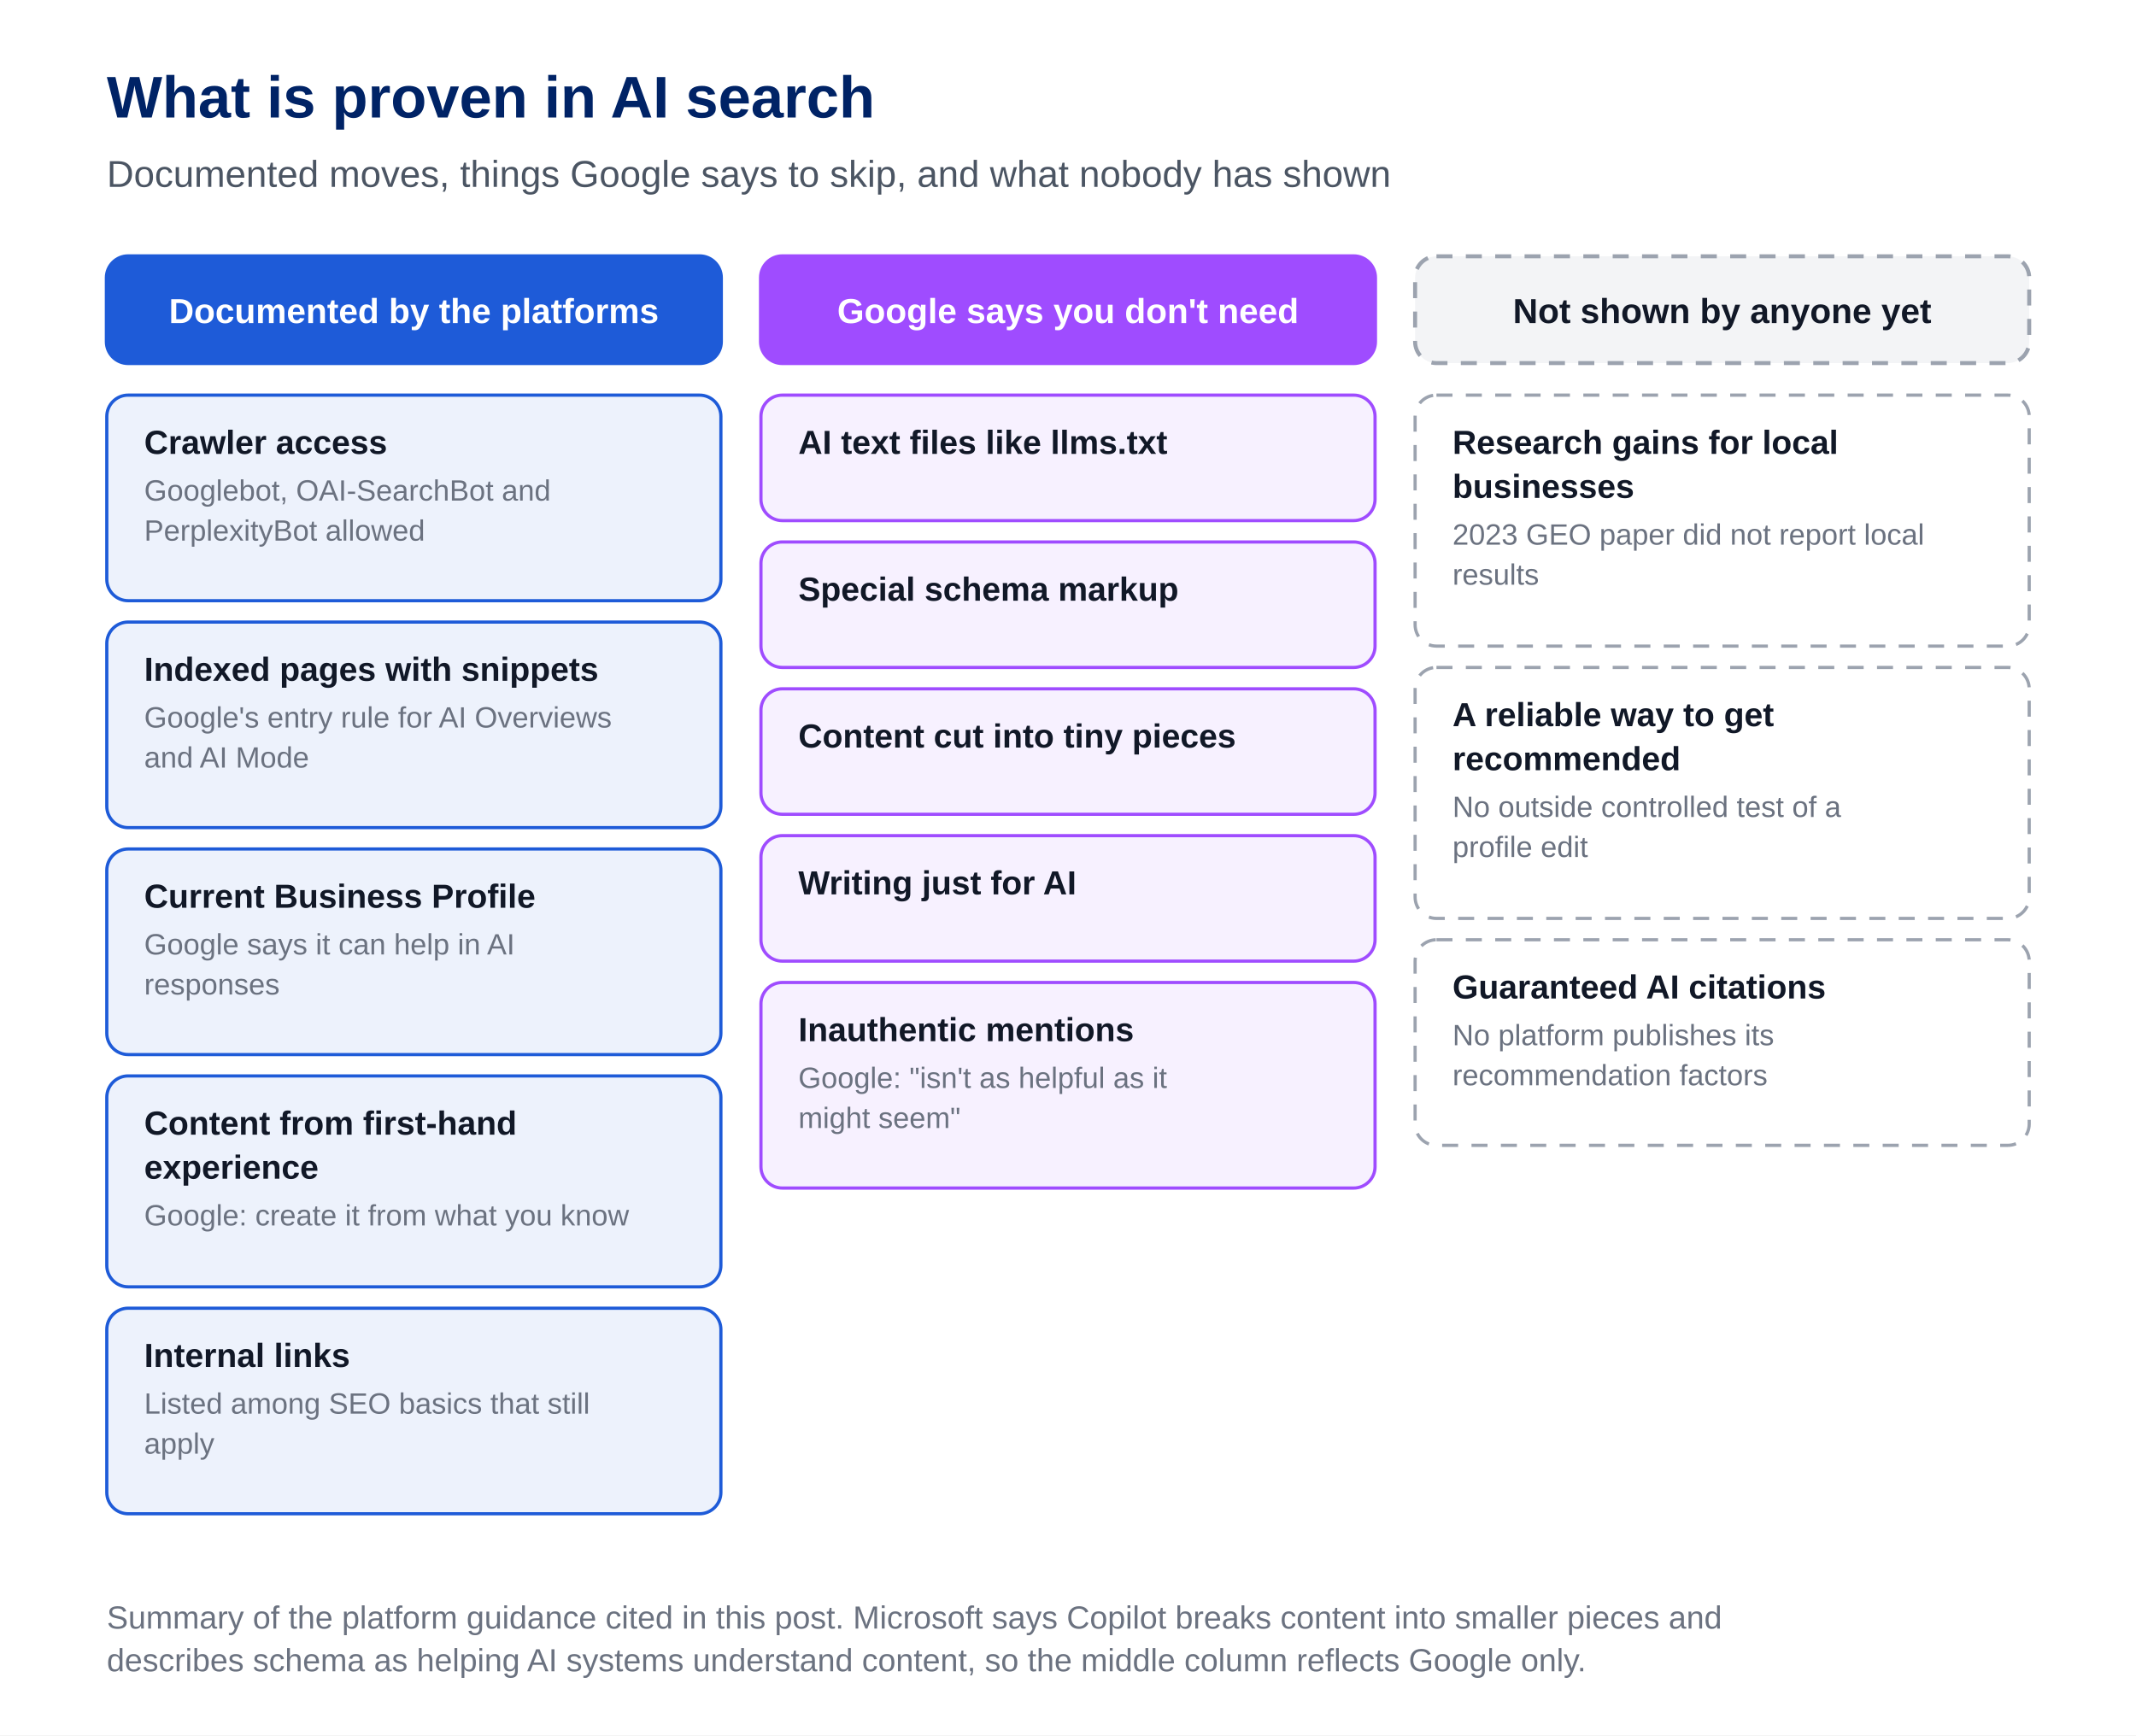
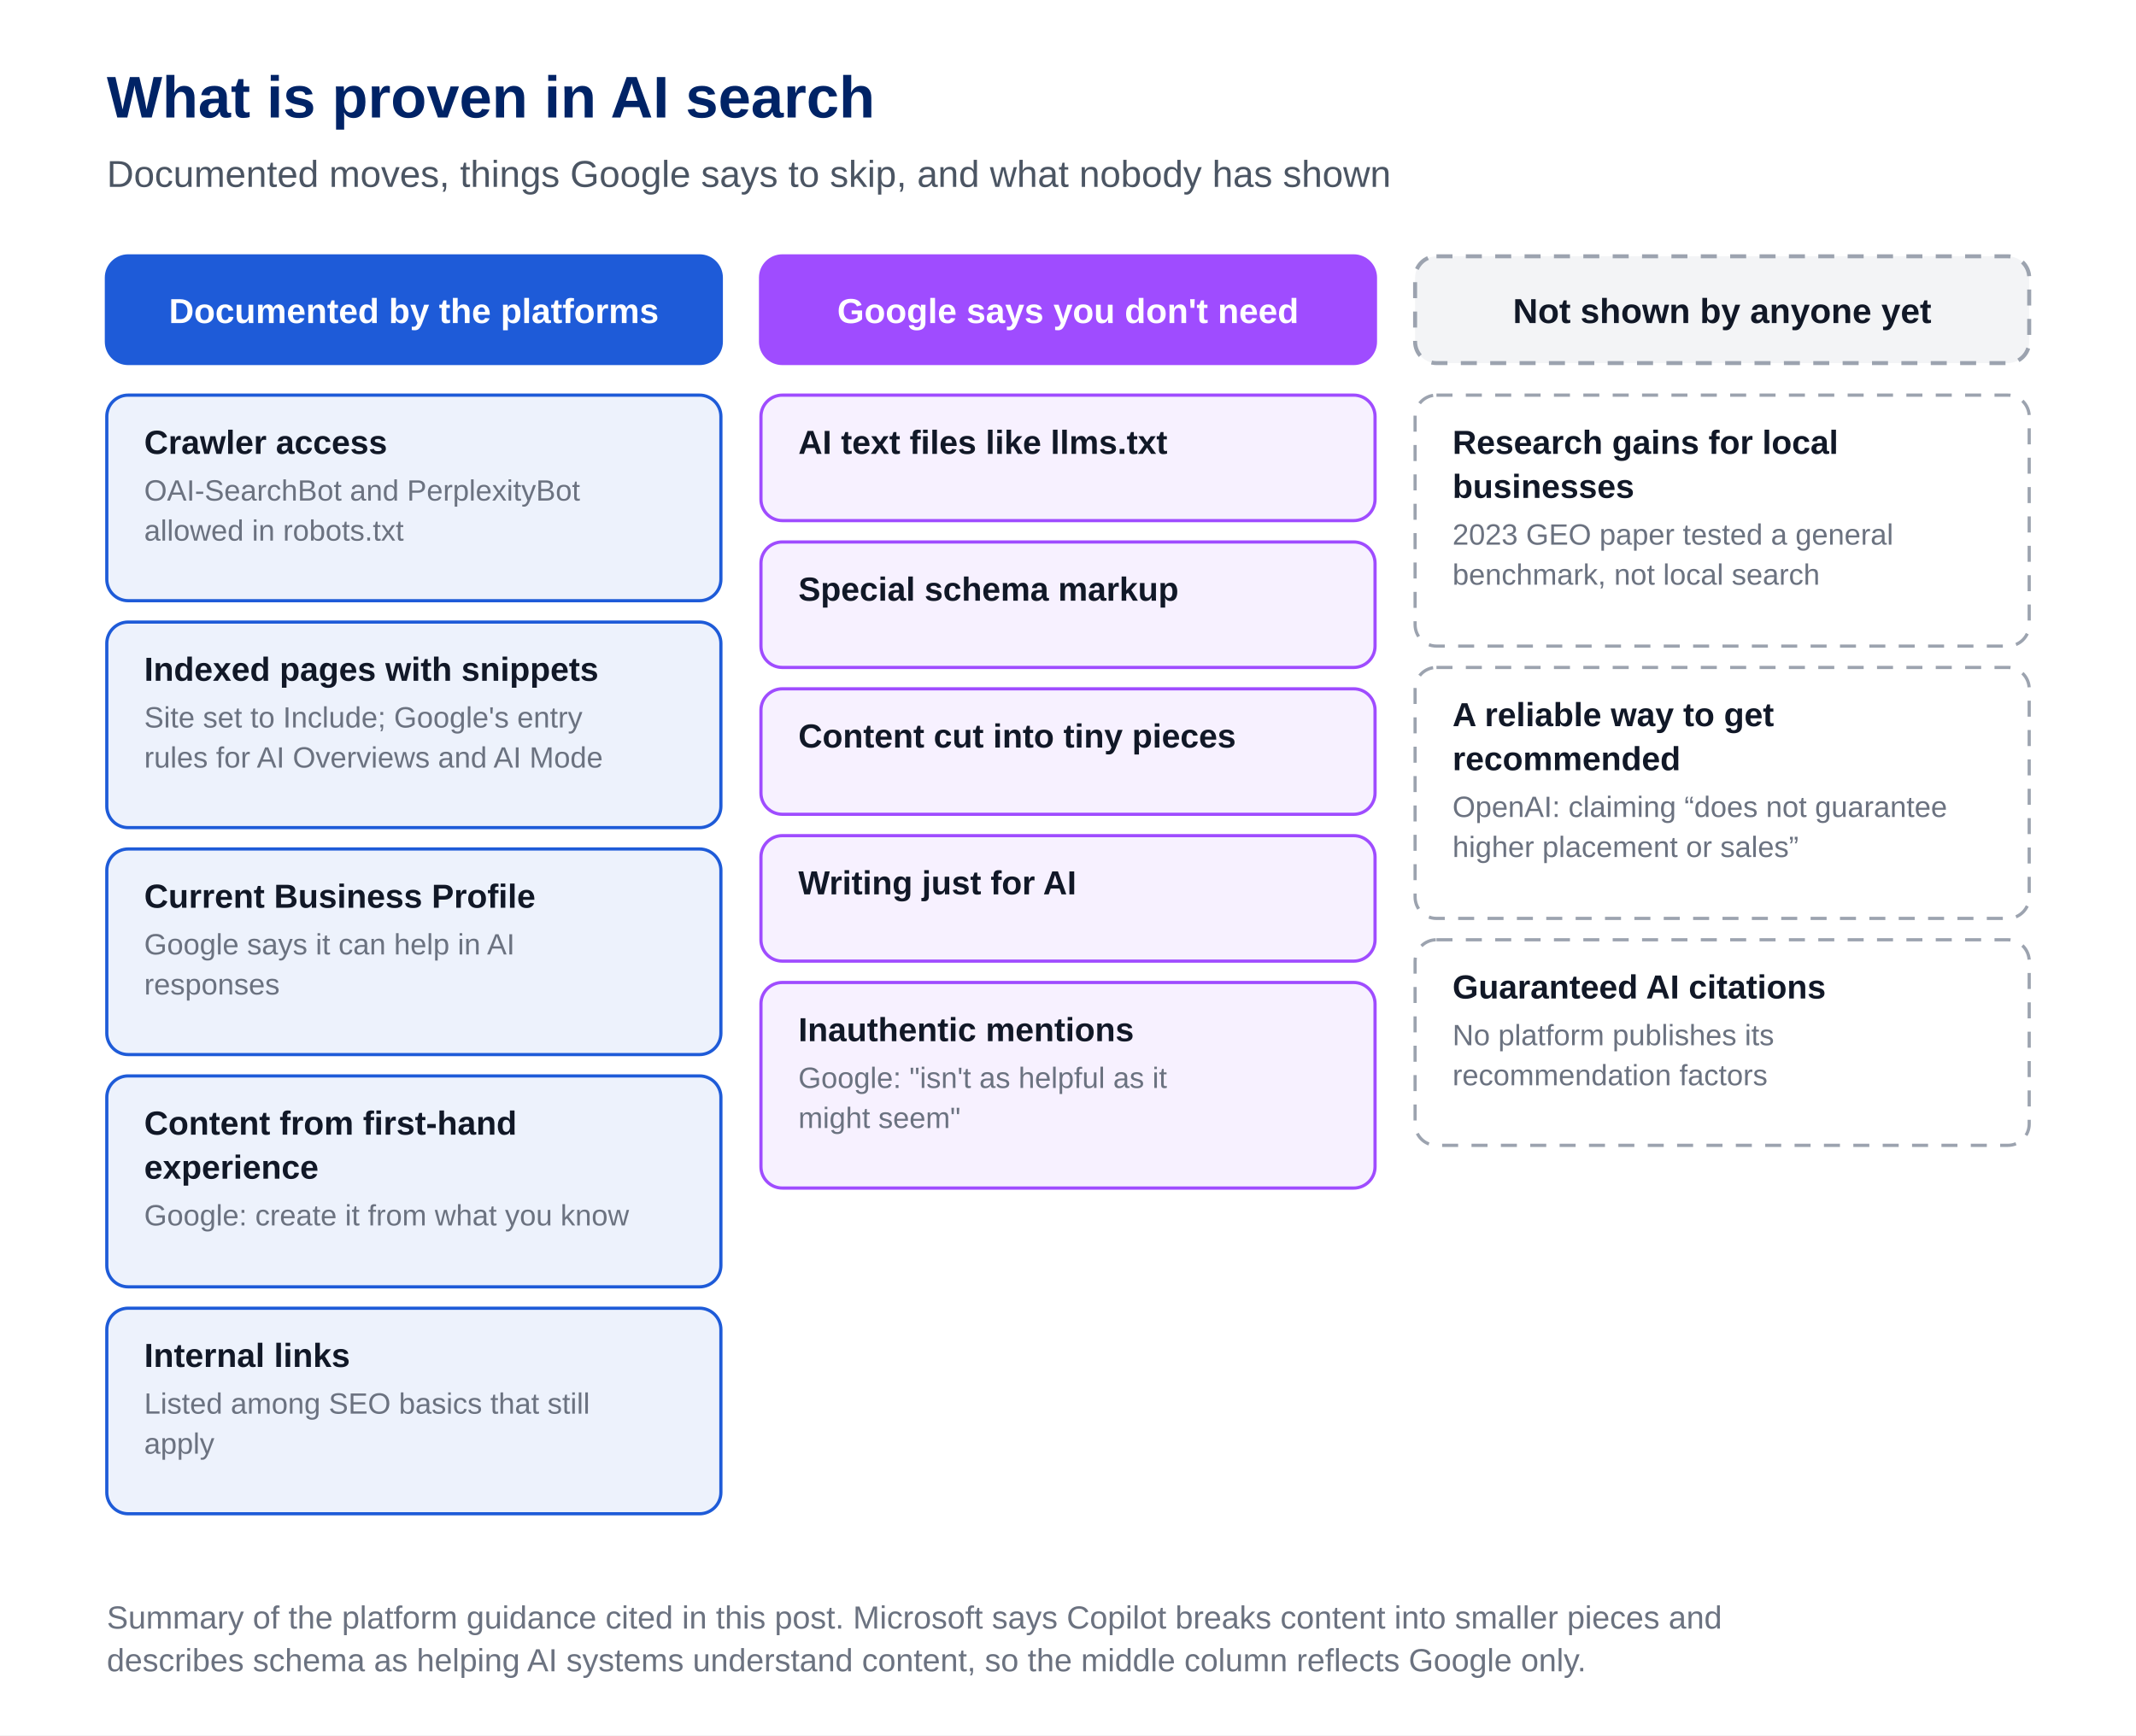
<svg xmlns="http://www.w3.org/2000/svg" viewBox="0 0 800 650" role="img" aria-labelledby="t d" font-family="Poppins, 'Segoe UI', Arial, sans-serif">
  <rect width="800" height="650" fill="#ffffff" />
  <text x="40" y="44" font-size="22" fill="#002366" font-weight="700">What is proven in AI search</text>
  <text x="40" y="70" font-size="14" fill="#4b5563">Documented moves, things Google says to skip, and what nobody has shown</text>
  <rect x="40" y="96" width="230" height="40" rx="8" fill="#1E5BD8" fill-opacity="1" stroke="#1E5BD8" stroke-width="1.5" />
  <text x="155.0" y="121" font-size="13" fill="#ffffff" font-weight="700" text-anchor="middle">Documented by the platforms</text>
  <rect x="40" y="148" width="230" height="77" rx="8" fill="#1E5BD8" fill-opacity="0.08" stroke="#1E5BD8" stroke-width="1.2" />
  <text x="54" y="170.0" font-size="12.5" fill="#111827" font-weight="600">Crawler access</text>
-   <text x="54" y="187.5" font-size="11" fill="#6b7280">Googlebot, OAI-SearchBot and</text>
-   <text x="54" y="202.5" font-size="11" fill="#6b7280">PerplexityBot allowed</text>
+   <text x="54" y="187.5" font-size="11" fill="#6b7280">OAI-SearchBot and PerplexityBot</text>
+   <text x="54" y="202.5" font-size="11" fill="#6b7280">allowed in robots.txt</text>
  <rect x="40" y="233" width="230" height="77" rx="8" fill="#1E5BD8" fill-opacity="0.08" stroke="#1E5BD8" stroke-width="1.2" />
  <text x="54" y="255.0" font-size="12.5" fill="#111827" font-weight="600">Indexed pages with snippets</text>
-   <text x="54" y="272.5" font-size="11" fill="#6b7280">Google's entry rule for AI Overviews</text>
-   <text x="54" y="287.5" font-size="11" fill="#6b7280">and AI Mode</text>
+   <text x="54" y="272.5" font-size="11" fill="#6b7280">Site set to Include; Google's entry</text>
+   <text x="54" y="287.5" font-size="11" fill="#6b7280">rules for AI Overviews and AI Mode</text>
  <rect x="40" y="318" width="230" height="77" rx="8" fill="#1E5BD8" fill-opacity="0.08" stroke="#1E5BD8" stroke-width="1.2" />
  <text x="54" y="340.0" font-size="12.5" fill="#111827" font-weight="600">Current Business Profile</text>
  <text x="54" y="357.5" font-size="11" fill="#6b7280">Google says it can help in AI</text>
  <text x="54" y="372.5" font-size="11" fill="#6b7280">responses</text>
  <rect x="40" y="403" width="230" height="79" rx="8" fill="#1E5BD8" fill-opacity="0.08" stroke="#1E5BD8" stroke-width="1.2" />
  <text x="54" y="425.0" font-size="12.5" fill="#111827" font-weight="600">Content from first-hand</text>
  <text x="54" y="441.5" font-size="12.5" fill="#111827" font-weight="600">experience</text>
  <text x="54" y="459.0" font-size="11" fill="#6b7280">Google: create it from what you know</text>
  <rect x="40" y="490" width="230" height="77" rx="8" fill="#1E5BD8" fill-opacity="0.08" stroke="#1E5BD8" stroke-width="1.2" />
  <text x="54" y="512.0" font-size="12.5" fill="#111827" font-weight="600">Internal links</text>
  <text x="54" y="529.5" font-size="11" fill="#6b7280">Listed among SEO basics that still</text>
  <text x="54" y="544.5" font-size="11" fill="#6b7280">apply</text>
  <rect x="285" y="96" width="230" height="40" rx="8" fill="#9F4CFF" fill-opacity="1" stroke="#9F4CFF" stroke-width="1.5" />
  <text x="400.0" y="121" font-size="13" fill="#ffffff" font-weight="700" text-anchor="middle">Google says you don't need</text>
  <rect x="285" y="148" width="230" height="47" rx="8" fill="#9F4CFF" fill-opacity="0.08" stroke="#9F4CFF" stroke-width="1.2" />
  <text x="299" y="170.0" font-size="12.5" fill="#111827" font-weight="600">AI text files like llms.txt</text>
  <rect x="285" y="203" width="230" height="47" rx="8" fill="#9F4CFF" fill-opacity="0.08" stroke="#9F4CFF" stroke-width="1.2" />
  <text x="299" y="225.0" font-size="12.5" fill="#111827" font-weight="600">Special schema markup</text>
  <rect x="285" y="258" width="230" height="47" rx="8" fill="#9F4CFF" fill-opacity="0.08" stroke="#9F4CFF" stroke-width="1.2" />
  <text x="299" y="280.0" font-size="12.5" fill="#111827" font-weight="600">Content cut into tiny pieces</text>
  <rect x="285" y="313" width="230" height="47" rx="8" fill="#9F4CFF" fill-opacity="0.08" stroke="#9F4CFF" stroke-width="1.2" />
  <text x="299" y="335.0" font-size="12.5" fill="#111827" font-weight="600">Writing just for AI</text>
  <rect x="285" y="368" width="230" height="77" rx="8" fill="#9F4CFF" fill-opacity="0.08" stroke="#9F4CFF" stroke-width="1.2" />
  <text x="299" y="390.0" font-size="12.5" fill="#111827" font-weight="600">Inauthentic mentions</text>
  <text x="299" y="407.5" font-size="11" fill="#6b7280">Google: "isn't as helpful as it</text>
  <text x="299" y="422.5" font-size="11" fill="#6b7280">might seem"</text>
  <rect x="530" y="96" width="230" height="40" rx="8" fill="#f3f4f6" fill-opacity="1" stroke="#9ca3af" stroke-width="1.5" stroke-dasharray="6 5" />
  <text x="645.0" y="121" font-size="13" fill="#111827" font-weight="700" text-anchor="middle">Not shown by anyone yet</text>
  <rect x="530" y="148" width="230" height="94" rx="8" fill="#ffffff" fill-opacity="1" stroke="#9ca3af" stroke-width="1.2" stroke-dasharray="6 5" />
  <text x="544" y="170.0" font-size="12.5" fill="#111827" font-weight="600">Research gains for local</text>
  <text x="544" y="186.5" font-size="12.5" fill="#111827" font-weight="600">businesses</text>
-   <text x="544" y="204.0" font-size="11" fill="#6b7280">2023 GEO paper did not report local</text>
-   <text x="544" y="219.0" font-size="11" fill="#6b7280">results</text>
+   <text x="544" y="204.0" font-size="11" fill="#6b7280">2023 GEO paper tested a general</text>
+   <text x="544" y="219.0" font-size="11" fill="#6b7280">benchmark, not local search</text>
  <rect x="530" y="250" width="230" height="94" rx="8" fill="#ffffff" fill-opacity="1" stroke="#9ca3af" stroke-width="1.2" stroke-dasharray="6 5" />
  <text x="544" y="272.0" font-size="12.5" fill="#111827" font-weight="600">A reliable way to get</text>
  <text x="544" y="288.5" font-size="12.5" fill="#111827" font-weight="600">recommended</text>
-   <text x="544" y="306.0" font-size="11" fill="#6b7280">No outside controlled test of a</text>
-   <text x="544" y="321.0" font-size="11" fill="#6b7280">profile edit</text>
+   <text x="544" y="306.0" font-size="11" fill="#6b7280">OpenAI: claiming “does not guarantee</text>
+   <text x="544" y="321.0" font-size="11" fill="#6b7280">higher placement or sales”</text>
  <rect x="530" y="352" width="230" height="77" rx="8" fill="#ffffff" fill-opacity="1" stroke="#9ca3af" stroke-width="1.2" stroke-dasharray="6 5" />
  <text x="544" y="374.0" font-size="12.5" fill="#111827" font-weight="600">Guaranteed AI citations</text>
  <text x="544" y="391.5" font-size="11" fill="#6b7280">No platform publishes its</text>
  <text x="544" y="406.5" font-size="11" fill="#6b7280">recommendation factors</text>
  <text x="40" y="626" font-size="12" fill="#6b7280">describes schema as helping AI systems understand content, so the middle column reflects Google only.</text>
  <text x="40" y="610" font-size="12" fill="#6b7280">Summary of the platform guidance cited in this post. Microsoft says Copilot breaks content into smaller pieces and</text>
</svg>
